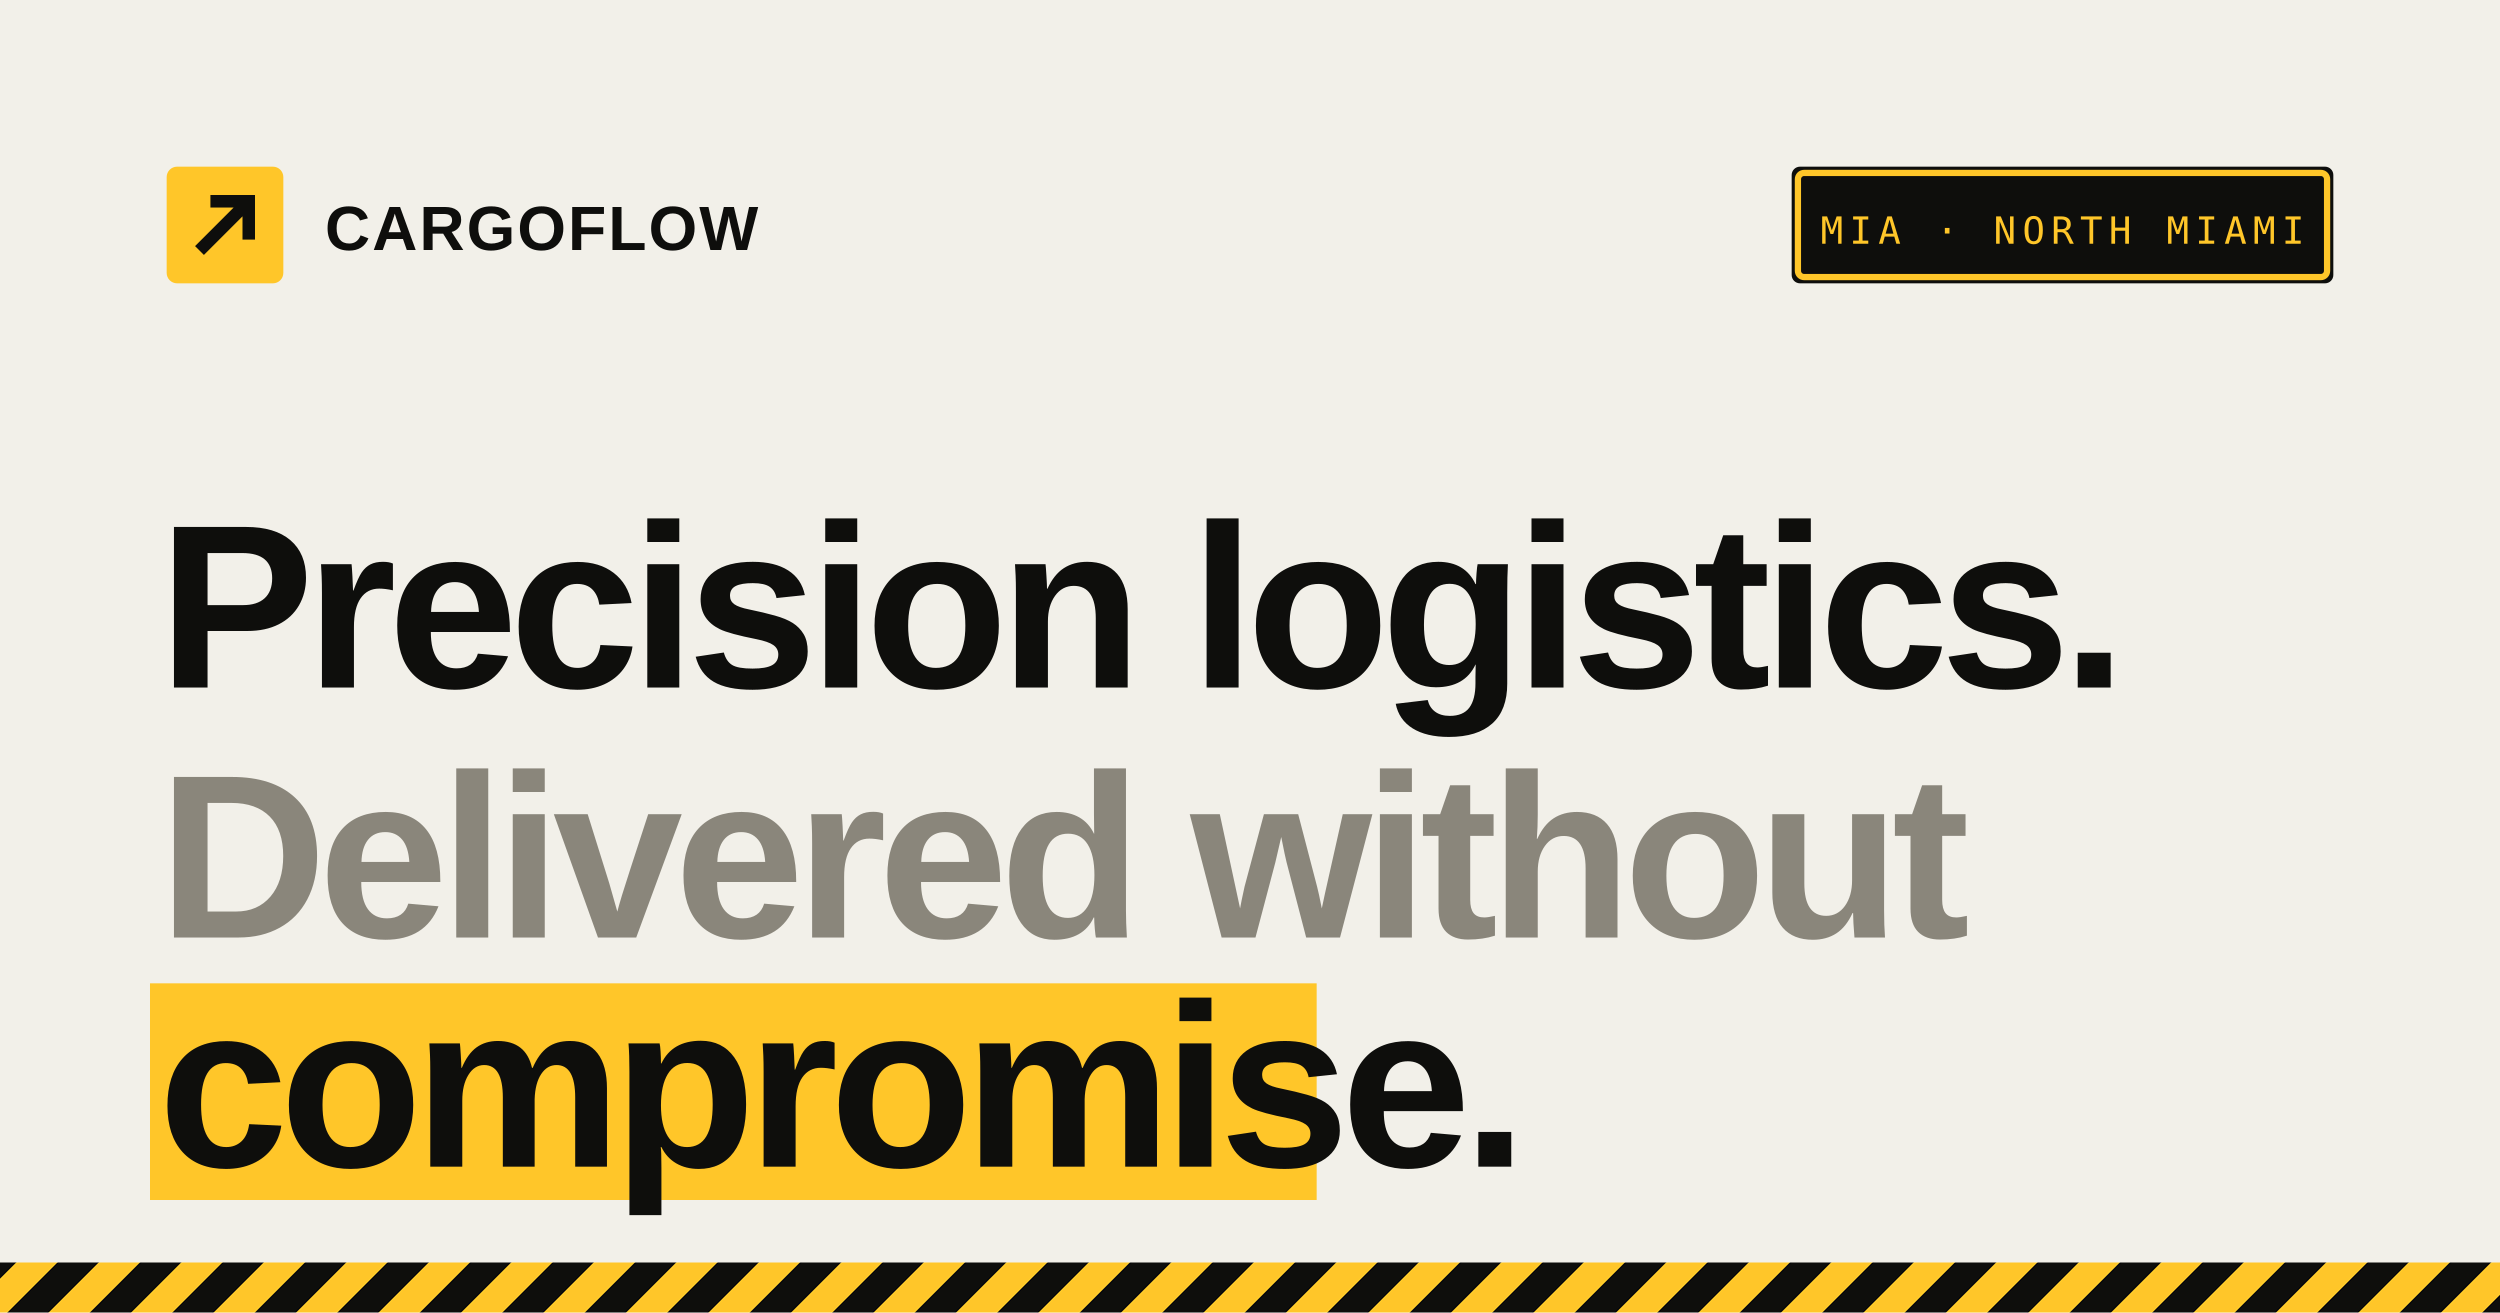
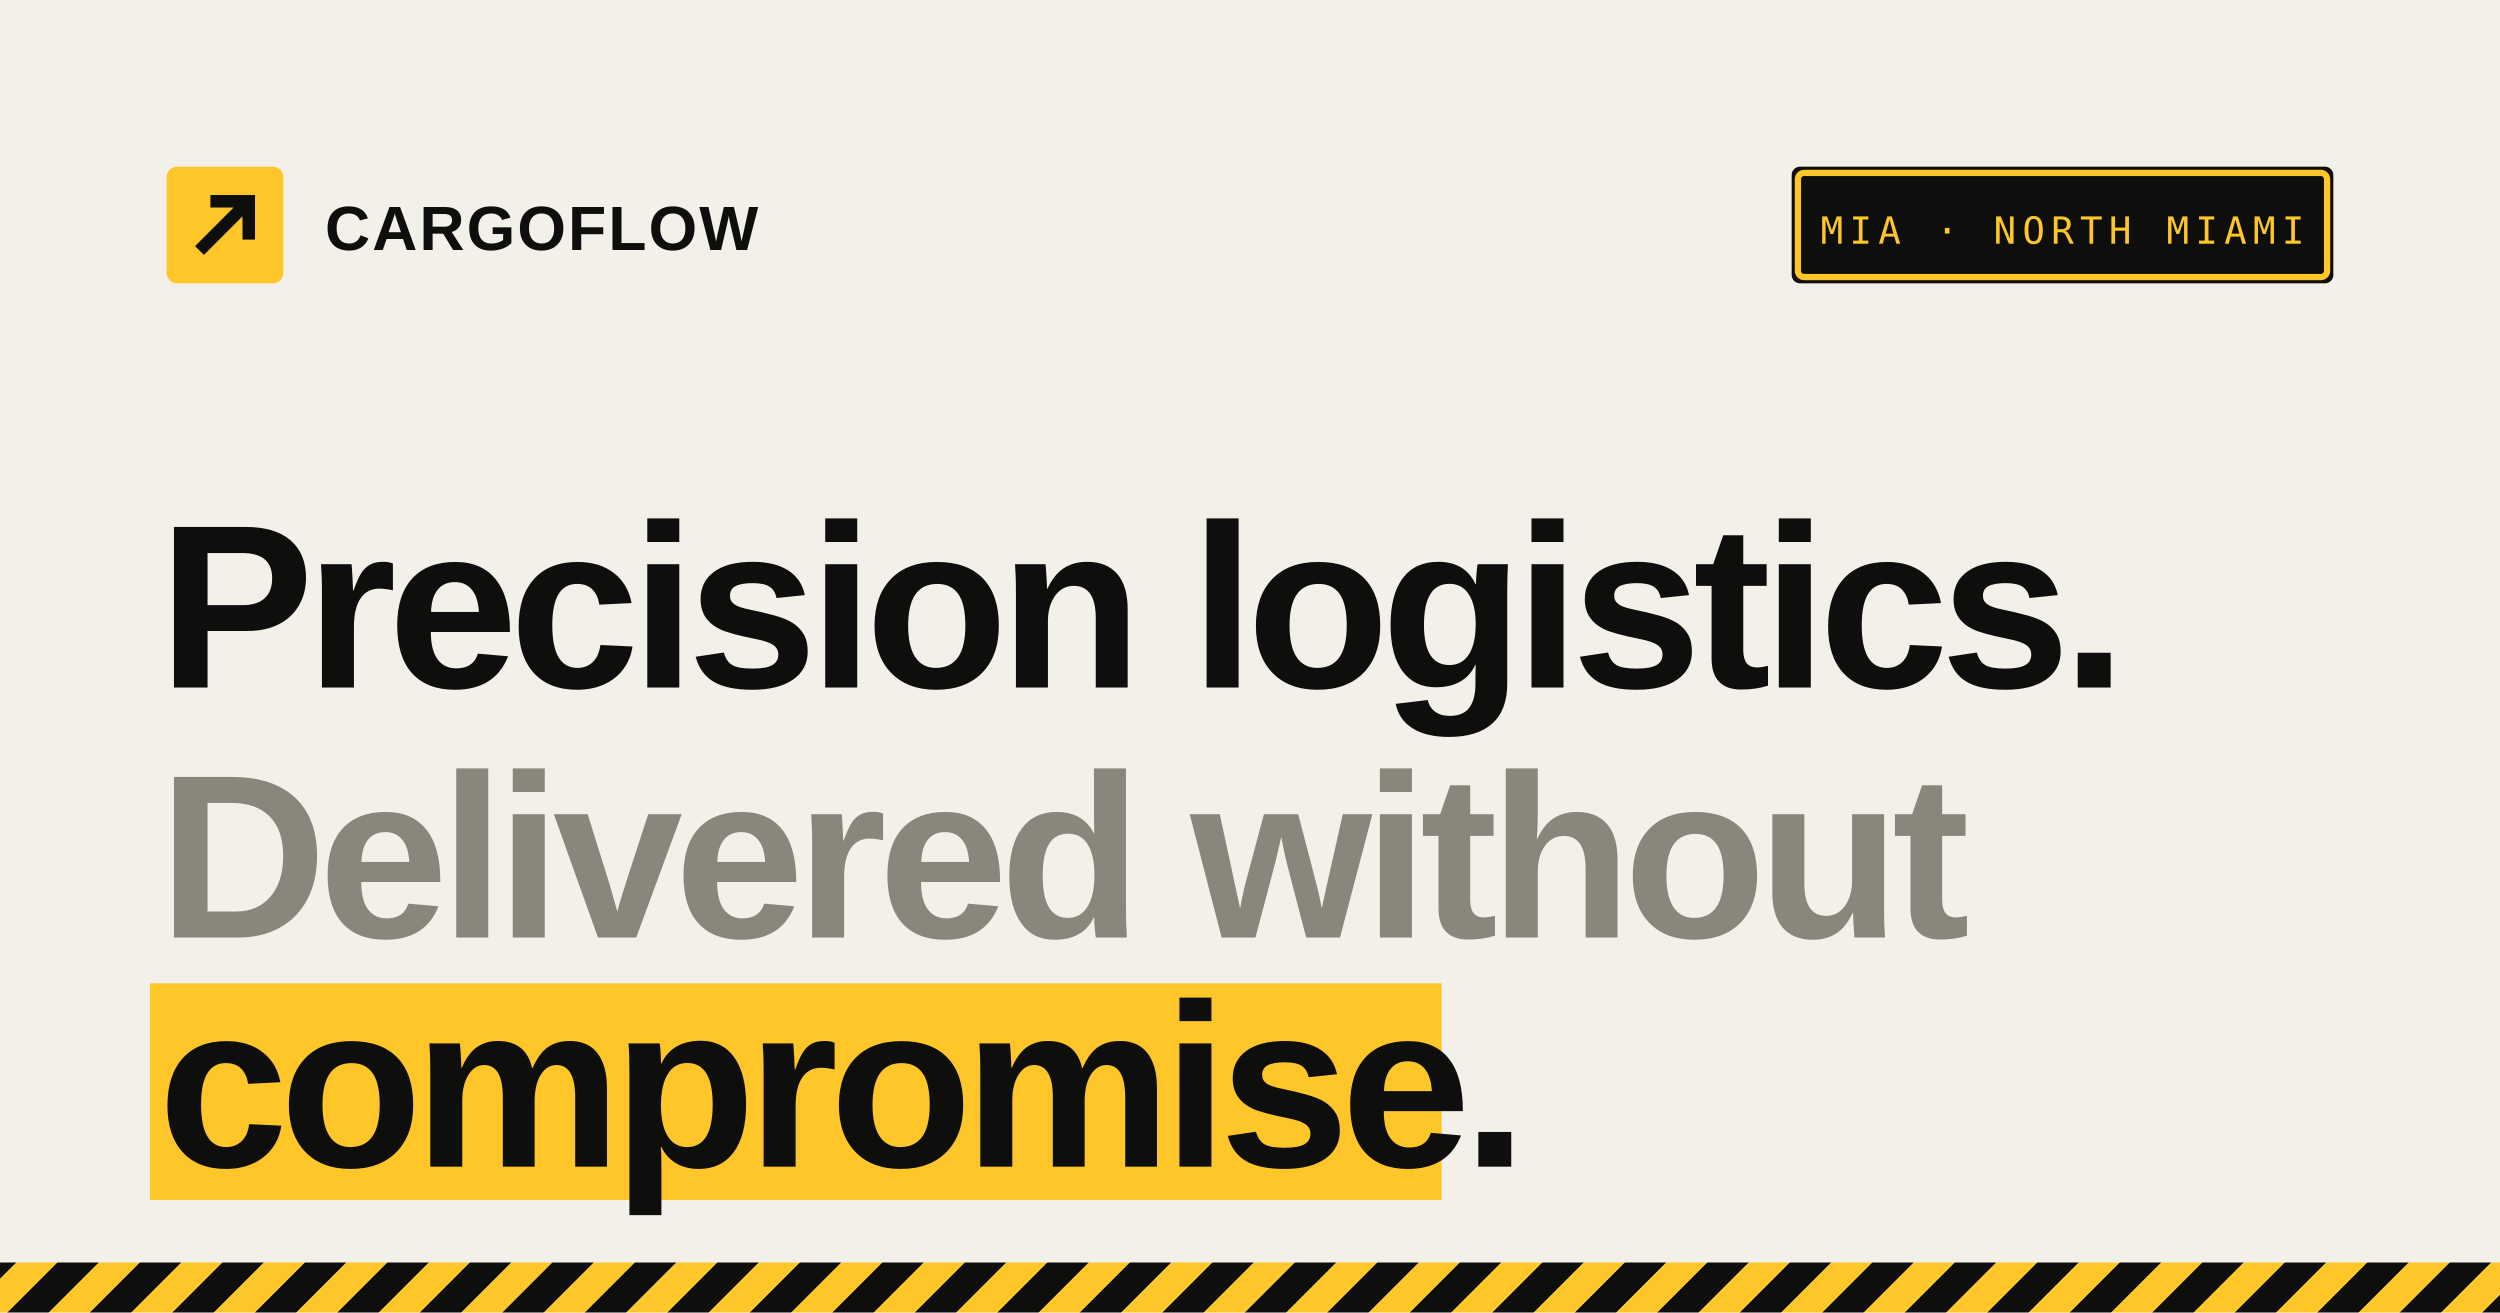
<svg xmlns="http://www.w3.org/2000/svg" viewBox="0 0 1200 630" width="1200" height="630">
  <defs>
    <pattern id="hatch" width="28" height="28" patternUnits="userSpaceOnUse" patternTransform="rotate(45)">
      <rect width="14" height="28" fill="#0E0E0C" />
      <rect x="14" width="14" height="28" fill="#FFC629" />
    </pattern>
  </defs>
  <rect width="1200" height="630" fill="#F2F0E9" />
  <rect y="606" width="1200" height="24" fill="url(#hatch)" />
  <g transform="translate(80 80)">
    <rect width="56" height="56" rx="5" fill="#FFC629" />
    <path d="M15.75 40.25 38.5 17.5M21 16.6h18.4V35" fill="none" stroke="#0E0E0C" stroke-width="6" />
    <text x="76" y="40" font-family="Archivo, Arial, sans-serif" font-size="30" font-weight="800" letter-spacing="1" fill="#0E0E0C">CARGOFLOW</text>
  </g>
  <text x="76" y="330" font-family="Archivo, Arial, sans-serif" font-size="112" font-weight="600" letter-spacing="-4" fill="#0E0E0C">Precision logistics.</text>
  <text x="76" y="450" font-family="Archivo, Arial, sans-serif" font-size="112" font-weight="600" letter-spacing="-4" fill="#8A867B">Delivered without</text>
-   <rect x="72" y="472" width="560" height="104" fill="#FFC629" />
+   <rect x="72" y="472" width="620" height="104" fill="#FFC629" />
  <text x="76" y="560" font-family="Archivo, Arial, sans-serif" font-size="112" font-weight="600" letter-spacing="-4" fill="#0E0E0C">compromise.</text>
  <g transform="translate(860 80)">
    <rect width="260" height="56" rx="4" fill="#0E0E0C" />
    <rect x="3" y="3" width="254" height="50" rx="3" fill="none" stroke="#FFC629" stroke-width="3" />
    <text x="130" y="37" text-anchor="middle" font-family="IBM Plex Mono, monospace" font-size="18" font-weight="500" letter-spacing="3" fill="#FFC629">MIA · NORTH MIAMI</text>
  </g>
</svg>
